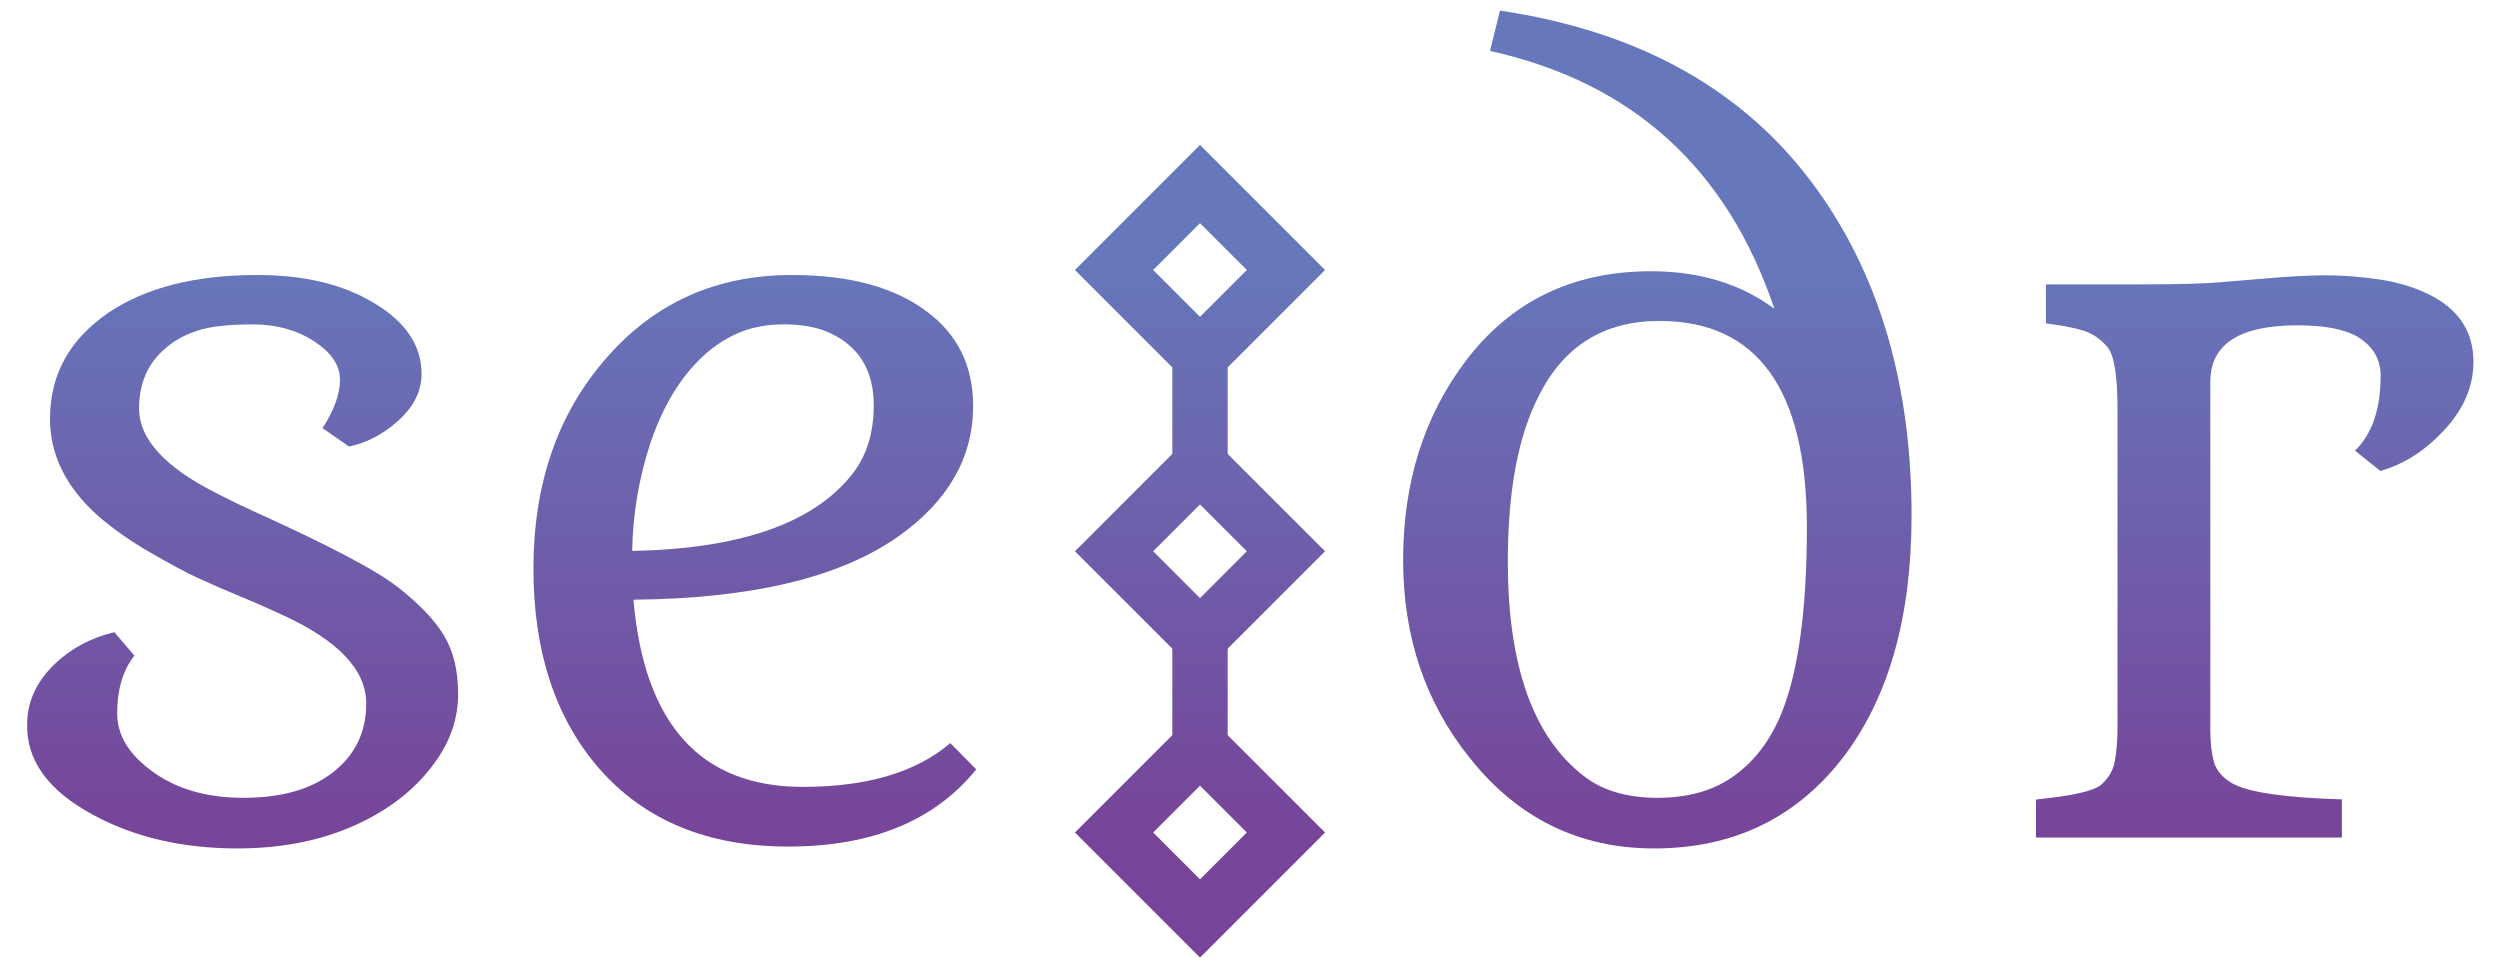
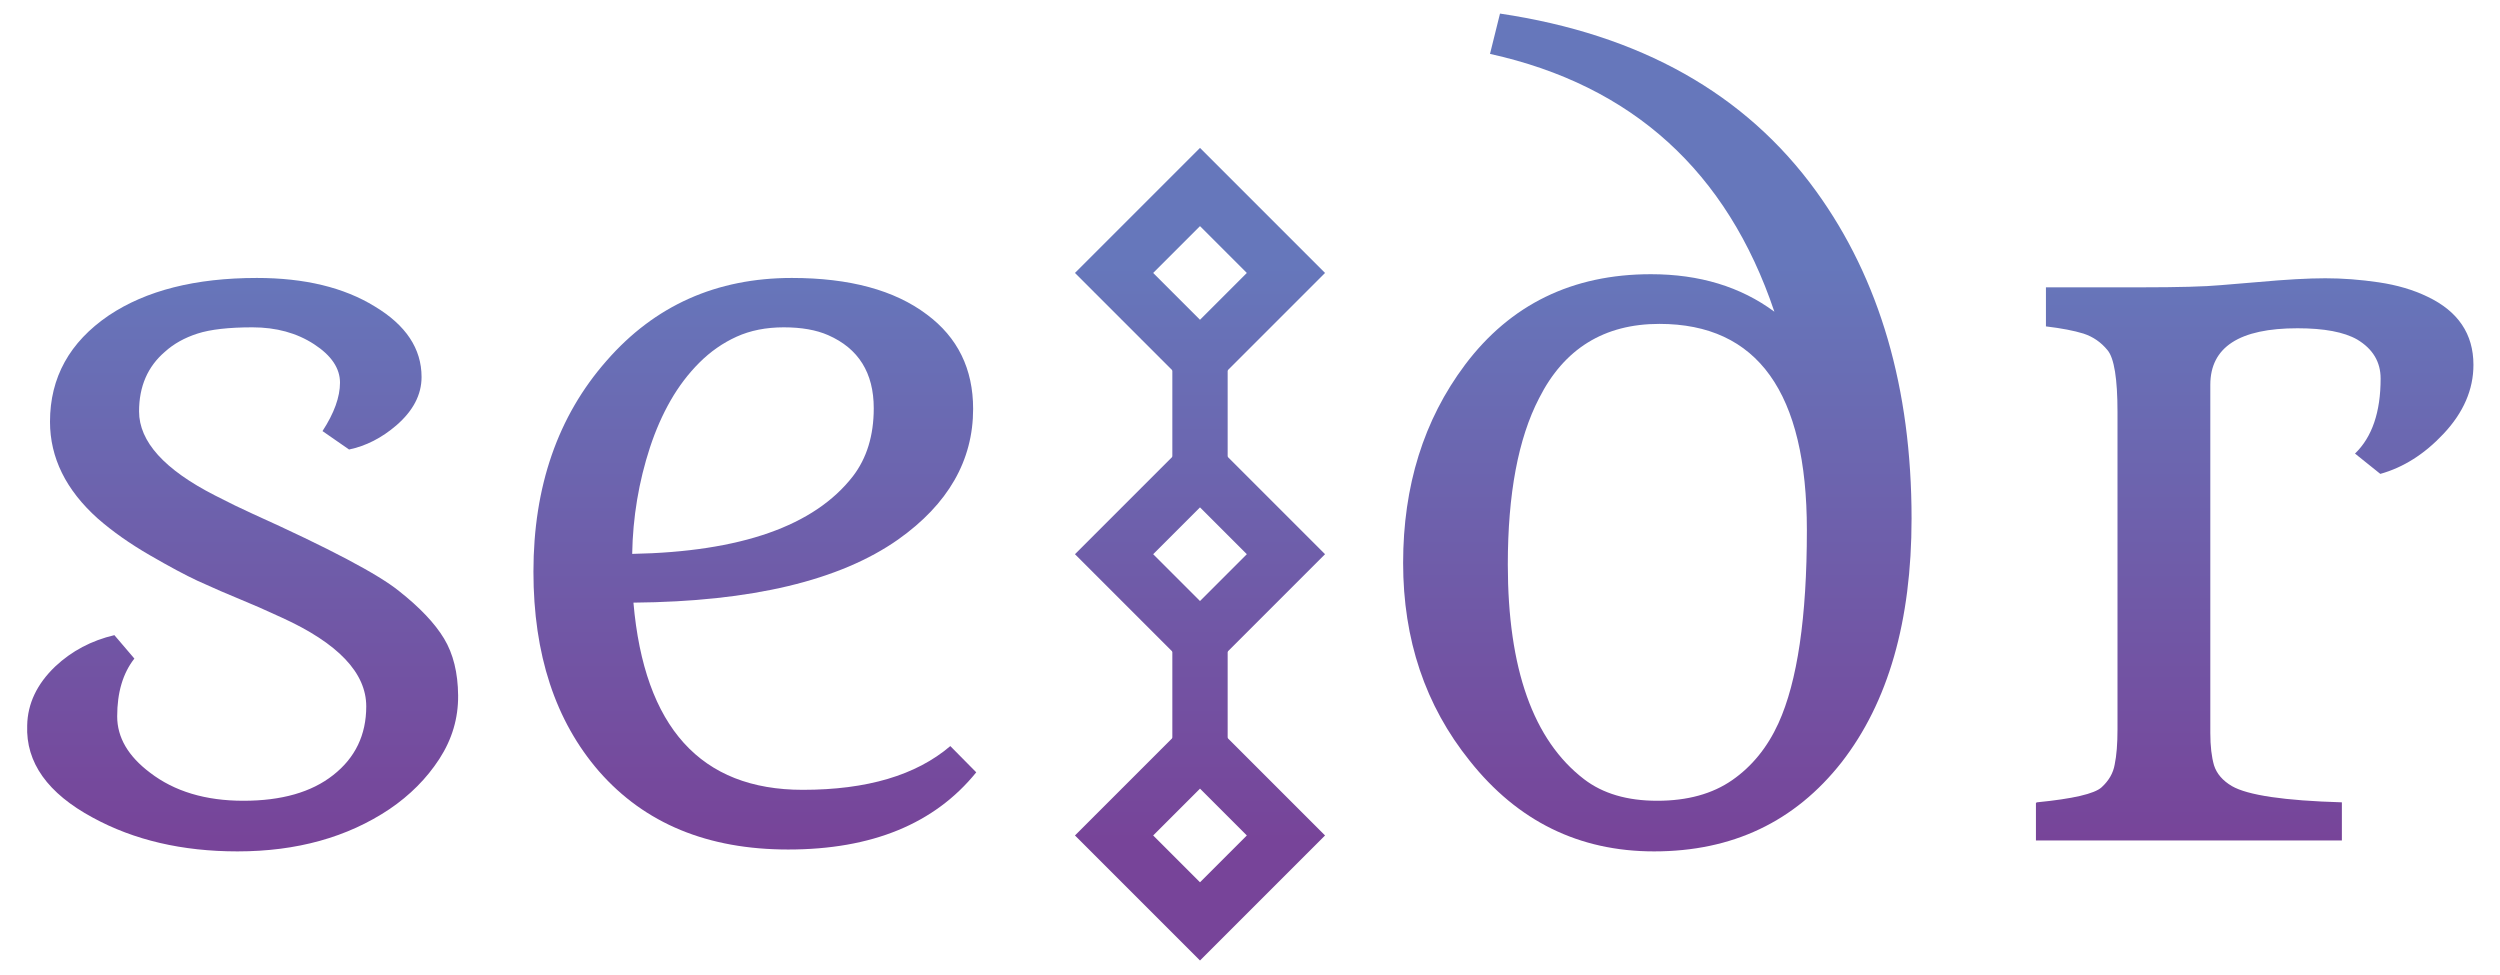
- <svg xmlns="http://www.w3.org/2000/svg" width="800" height="310" viewBox="0 0 800 310">
+ <svg xmlns="http://www.w3.org/2000/svg" aria-label="Seidr" width="513" height="200" viewBox="0 0 800 310">
  <defs>
    <linearGradient id="G" x1="74" x2="74" y1="268" y2="84" gradientUnits="userSpaceOnUse">
      <stop offset="0" stop-color="#749" />
      <stop offset="1" stop-color="#67b" />
    </linearGradient>
  </defs>
  <path fill="url(#G)" d="M103.2 137q5.6-8.6 5.6-15.5t-8.3-12.3-19.7-5.4-17.6 2-10.4 5.8q-8.3 7.1-8.3 19.1 0 14.5 24.3 26.9 7 3.6 11.9 5.8 37 16.7 47 24.8 10 7.9 14.4 15.2t4.5 18.2-6 20.3-16 16.1q-20.2 13.5-48.6 13.5-26.5 0-46.3-10.8Q8 249 8.7 231.2q.2-10.5 9-18.9 7.9-7.4 18.9-10l6.4 7.5q-5.5 7-5.5 18.5 0 10.1 10.5 18 11.7 9 29.9 9 18.3 0 28.7-8.2 10.6-8.3 10.6-22 0-16.1-27-28.4-8-3.7-13.2-5.8l-6.4-2.7-7.4-3.3q-5.8-2.7-15.3-8.2T31.3 165Q16 151.3 16 134q0-21.2 18.8-34 17.9-12 47.4-12 22.9 0 37.7 9.1 15 9 15 22.6 0 8.5-8.1 15.5-7 6-15.1 7.7z" />
  <path fill="url(#G)" d="M312.4 246.2q-20 24.7-60.2 24.7-38.6 0-60.5-25-21-24.2-21-63.9 0-40.9 23.4-67.5Q217.2 88 253.4 88q27.7 0 43.2 11.7 14.8 11 14.8 30.2 0 24.8-24 41.8-28 19.7-84.7 20.2 5.2 59.9 54.2 59.9 30.8 0 47.2-14zm-110.1-69.9q52.1-1 70.6-24.8 6.7-8.7 6.7-21.8 0-17-14.6-23.4-5.7-2.5-14.2-2.5t-15.1 3-11.9 8.3-9.2 12.1-6.6 15q-5.4 16.5-5.7 34.1" />
  <g stroke="url(#G)" stroke-width="17.7">
    <path fill="none" d="m384 58.9 27.5 27.5-27.5 27.5-27.5-27.5z" />
    <path fill="none" d="m384 148.9 27.5 27.5-27.5 27.5-27.5-27.5z" />
    <path fill="none" d="m384 238.9 27.5 27.5-27.5 27.5-27.5-27.5z" />
    <path d="M384 112.8v37" />
    <path d="M384 202.8v37" />
  </g>
  <path fill="url(#G)" d="M567.8 98.8q-22.7-67.4-91-82.5L480 3.4q67.3 10 101.2 56.9 30.5 42.2 30.5 104.7 0 49.2-22.4 78-22.4 28.5-60 28.5-36 0-59-29Q449 216 449 179.2q0-37 19.8-63.4 21.8-29 59.5-29 23.3 0 39.5 12m10.4 69.9q0-66-47.2-66-26.5 0-38.5 23.8-10 19.3-10 53.2 0 50 24.4 68.7 9 6.9 23.4 6.9 14.5 0 24-6.6t14.8-18.2q9.1-20 9.1-61.8" />
  <path fill="url(#G)" d="M753.6 144.2q8.2-7.9 8.2-24 0-8-7.5-12.5-6.3-3.6-19.1-3.6-27.9 0-27.9 18.1v111.4q0 6.3 1.2 10.4 1.3 4 5.7 6.6 7.6 4.4 35.2 5.2V268h-97.9v-12l.3-.2q17.3-1.7 20.7-4.8 3.5-3.2 4.2-7.3.9-4.3.9-11.3V130.9q0-16-3.2-19.8-3.1-3.8-7.7-5.3-4.5-1.4-12-2.3V91h30.4q18 0 25.6-.7l12-1q13.2-1.2 21.4-1.2 8.3 0 17.1 1.3t15.6 4.6q14.7 7 14.7 21.8 0 11.9-9.6 22.1-9.1 9.7-20.2 12.8z" />
</svg>
